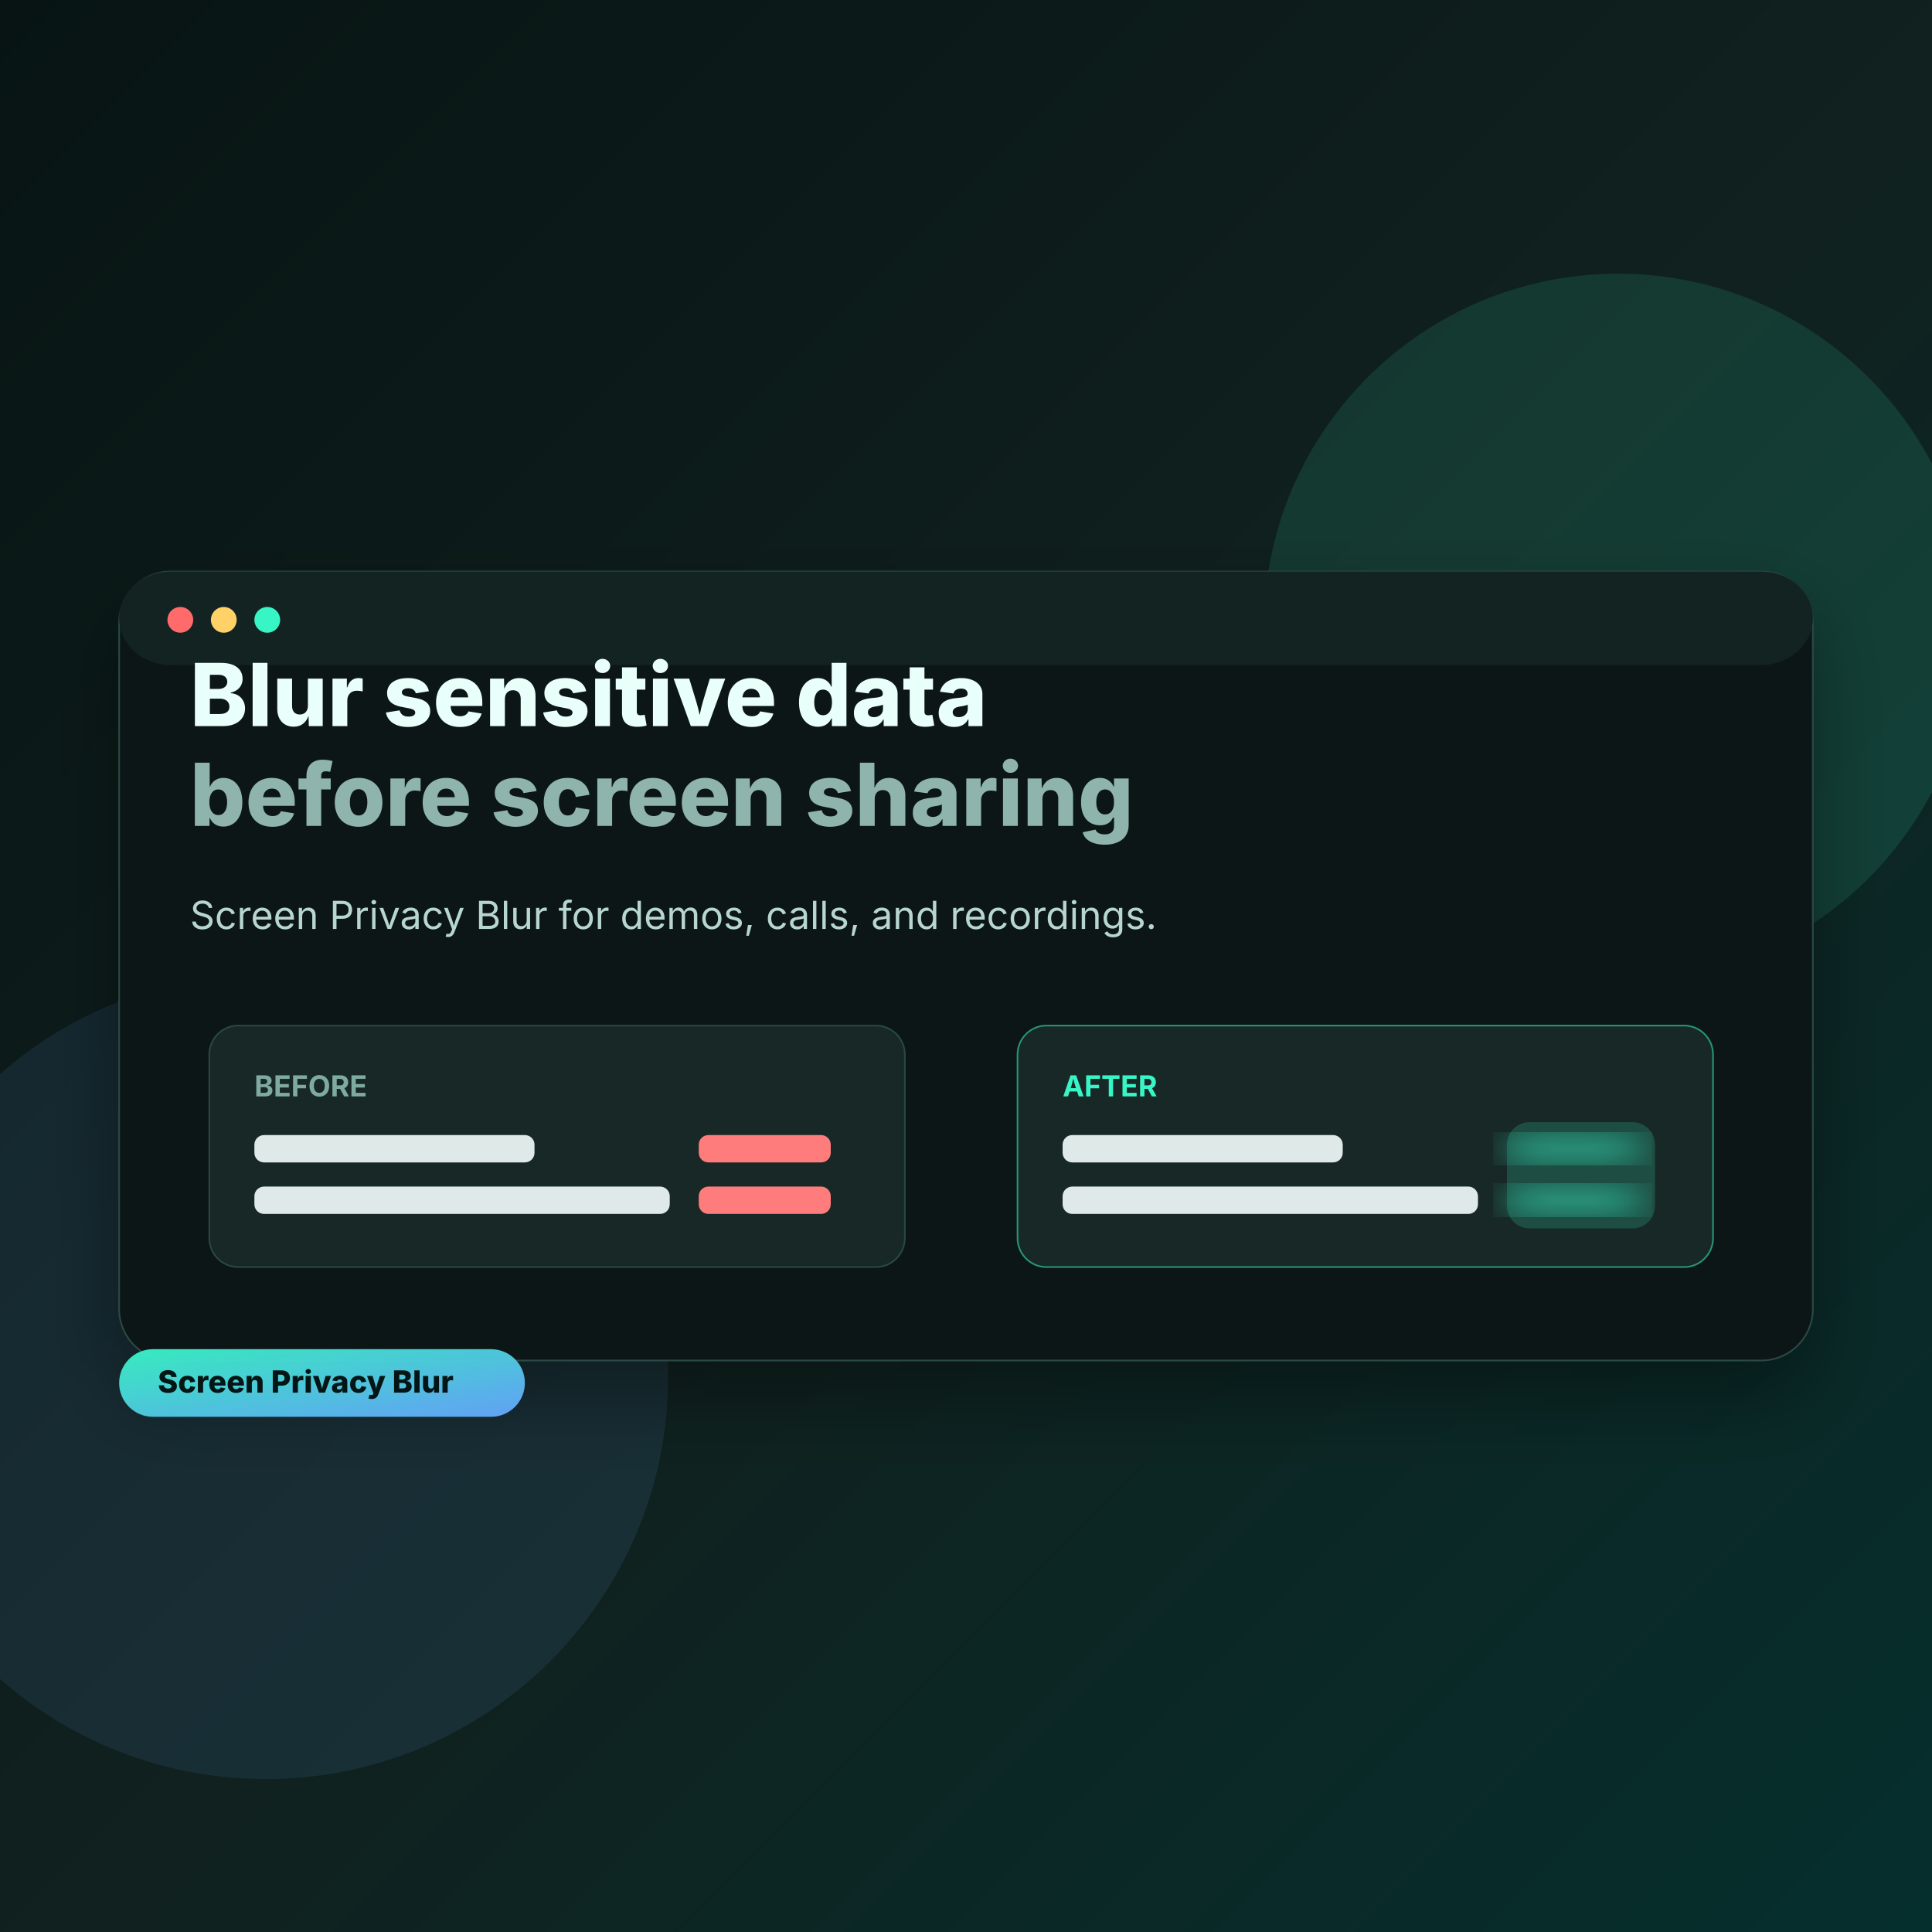
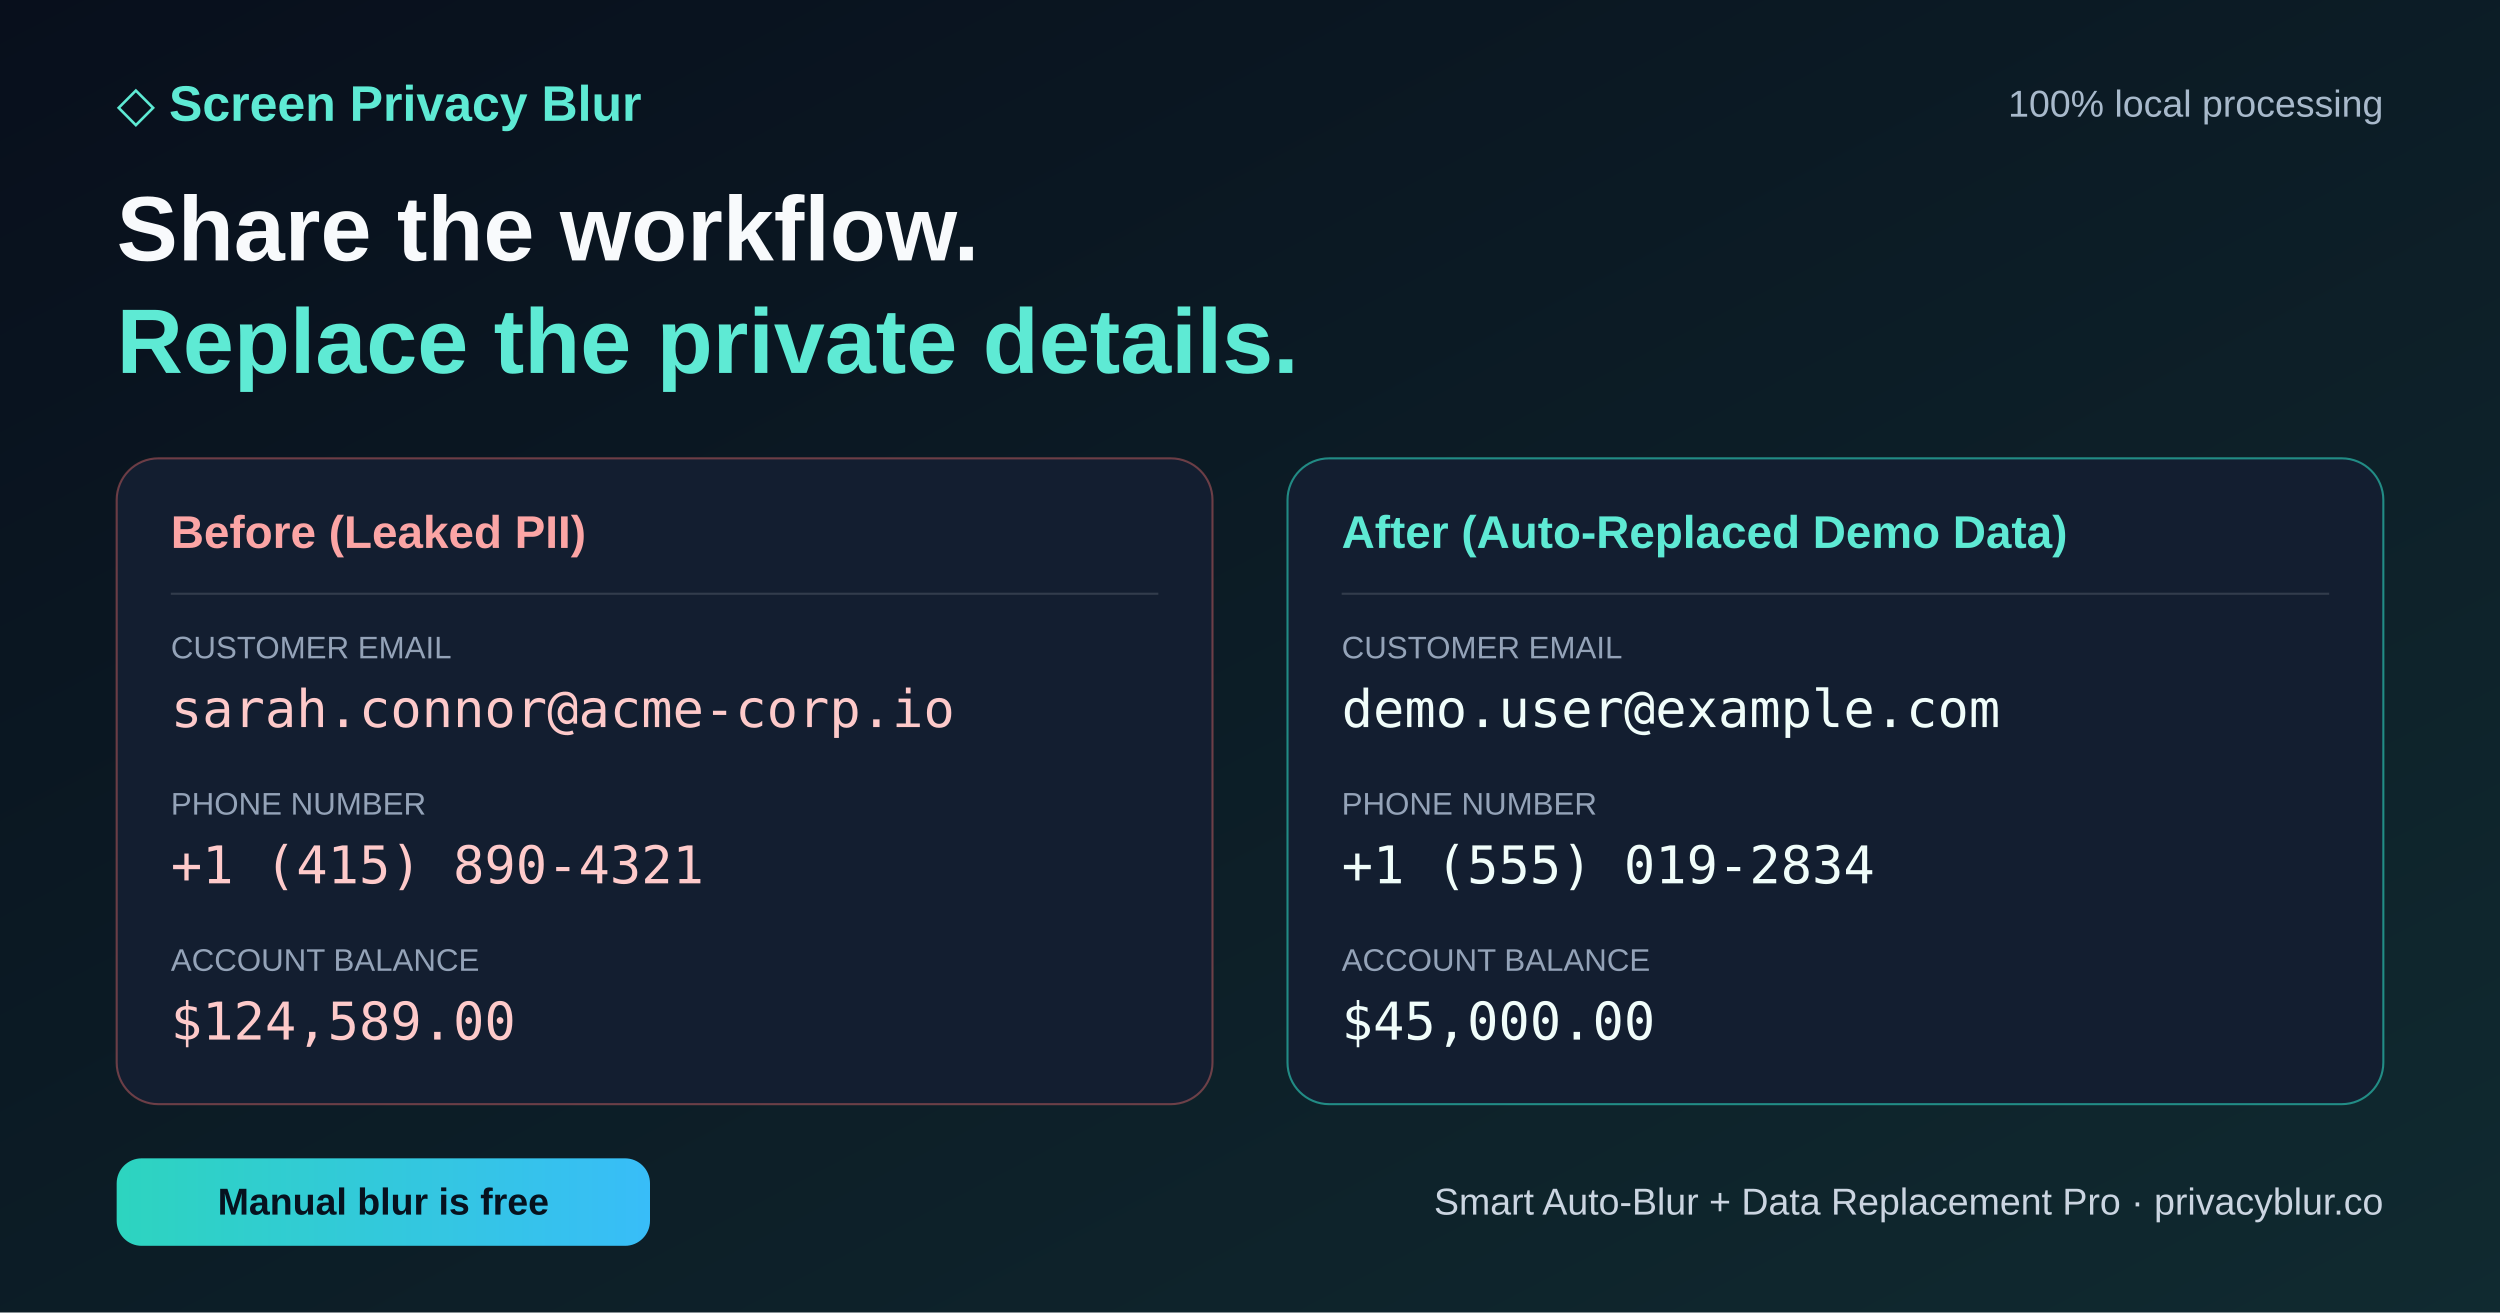
- <svg xmlns="http://www.w3.org/2000/svg" width="1200" height="1200" viewBox="0 0 1200 1200" role="img" aria-label="Screen Privacy Blur social preview source">
+ <svg xmlns="http://www.w3.org/2000/svg" width="1200" height="630" viewBox="0 0 1200 630" role="img" aria-label="Screen Privacy Blur: Before leaked PII versus After auto-replaced demo data">
  <defs>
-     <linearGradient id="bg" x1="0" y1="0" x2="1" y2="1">
-       <stop offset="0" stop-color="#071413" />
-       <stop offset="0.52" stop-color="#10211f" />
-       <stop offset="1" stop-color="#052f2d" />
+     <linearGradient id="bg" x2="1" y2="1">
+       <stop stop-color="#080f1c" />
+       <stop offset="1" stop-color="#102a30" />
    </linearGradient>
-     <linearGradient id="accent" x1="0" y1="0" x2="1" y2="1">
-       <stop offset="0" stop-color="#38f5c6" />
-       <stop offset="1" stop-color="#66a6ff" />
+     <linearGradient id="accent">
+       <stop stop-color="#2dd4bf" />
+       <stop offset="1" stop-color="#38bdf8" />
    </linearGradient>
-     <filter id="shadow" x="-20%" y="-20%" width="140%" height="140%">
-       <feDropShadow dx="0" dy="24" stdDeviation="24" flood-color="#000000" flood-opacity="0.35" />
-     </filter>
-     <filter id="blurred">
-       <feGaussianBlur stdDeviation="13" />
-     </filter>
  </defs>
-   <rect width="1200" height="1200" fill="url(#bg)" />
-   <g transform="translate(0 285)">
-     <circle cx="1005" cy="105" r="220" fill="#38f5c6" opacity="0.12" />
-     <circle cx="165" cy="570" r="250" fill="#66a6ff" opacity="0.10" />
-     <g transform="translate(74 70)">
-       <rect x="0" y="0" width="1052" height="490" rx="32" fill="#0b1716" stroke="#2a4945" filter="url(#shadow)" />
-       <rect x="0" y="0" width="1052" height="58" rx="32" fill="#132321" />
-       <circle cx="38" cy="30" r="8" fill="#ff6b6b" />
-       <circle cx="65" cy="30" r="8" fill="#ffd166" />
-       <circle cx="92" cy="30" r="8" fill="#38f5c6" />
-       <g transform="translate(44 96)">
-         <text x="0" y="0" fill="#e8fffa" font-family="Inter, Arial, sans-serif" font-size="54" font-weight="800">Blur sensitive data</text>
-         <text x="0" y="62" fill="#8fb4ad" font-family="Inter, Arial, sans-serif" font-size="54" font-weight="800">before screen sharing</text>
-         <text x="0" y="126" fill="#b7d6d0" font-family="Inter, Arial, sans-serif" font-size="24">Screen Privacy Blur for demos, calls, and recordings.</text>
+   <rect width="1200" height="630" fill="url(#bg)" />
+   <g font-family="Arial, sans-serif">
+     <text x="56" y="58" fill="#5eead4" font-size="24" font-weight="700">◇ Screen Privacy Blur</text>
+     <text x="1144" y="56" text-anchor="end" fill="#a8b9cb" font-size="18">100% local processing</text>
+     <text x="56" y="125" fill="#f8fafc" font-size="44" font-weight="700">Share the workflow.</text>
+     <text x="56" y="179" fill="#5eead4" font-size="44" font-weight="700">Replace the private details.</text>
+     <rect x="56" y="220" width="526" height="310" rx="20" fill="#131e30" stroke="#f8717166" />
+     <rect x="618" y="220" width="526" height="310" rx="20" fill="#131e30" stroke="#2dd4bf99" />
+     <text x="82" y="263" fill="#fca5a5" font-size="22" font-weight="700">Before (Leaked PII)</text>
+     <text x="644" y="263" fill="#5eead4" font-size="22" font-weight="700">After (Auto-Replaced Demo Data)</text>
+     <path d="M82 285H556M644 285H1118" stroke="#ffffff22" />
+     <g font-size="15" fill="#94a3b8">
+       <text x="82" y="316">CUSTOMER EMAIL</text>
+       <text x="644" y="316">CUSTOMER EMAIL</text>
+       <text x="82" y="391">PHONE NUMBER</text>
+       <text x="644" y="391">PHONE NUMBER</text>
+       <text x="82" y="466">ACCOUNT BALANCE</text>
+       <text x="644" y="466">ACCOUNT BALANCE</text>
+     </g>
+     <g font-family="monospace" font-size="25">
+       <g fill="#fecaca">
+         <text x="82" y="349">sarah.connor@acme-corp.io</text>
+         <text x="82" y="424">+1 (415) 890-4321</text>
+         <text x="82" y="499">$124,589.00</text>
      </g>
-       <g transform="translate(56 282)">
-         <rect x="0" y="0" width="432" height="150" rx="18" fill="#172826" stroke="#284944" />
-         <text x="28" y="44" fill="#7faaa2" font-family="Inter, Arial, sans-serif" font-size="18" font-weight="700">BEFORE</text>
-         <rect x="28" y="68" width="174" height="17" rx="6" fill="#dfe9e7" />
-         <rect x="28" y="100" width="258" height="17" rx="6" fill="#dfe9e7" />
-         <rect x="304" y="68" width="82" height="17" rx="6" fill="#ff7c7c" />
-         <rect x="304" y="100" width="82" height="17" rx="6" fill="#ff7c7c" />
-       </g>
-       <g transform="translate(558 282)">
-         <rect x="0" y="0" width="432" height="150" rx="18" fill="#172826" stroke="#38f5c6" stroke-opacity="0.55" />
-         <text x="28" y="44" fill="#38f5c6" font-family="Inter, Arial, sans-serif" font-size="18" font-weight="700">AFTER</text>
-         <rect x="28" y="68" width="174" height="17" rx="6" fill="#dfe9e7" />
-         <rect x="28" y="100" width="258" height="17" rx="6" fill="#dfe9e7" />
-         <rect x="304" y="60" width="92" height="66" rx="14" fill="#38f5c6" opacity="0.18" />
-         <rect x="304" y="68" width="82" height="17" rx="6" fill="#38f5c6" filter="url(#blurred)" opacity="0.95" />
-         <rect x="304" y="100" width="82" height="17" rx="6" fill="#38f5c6" filter="url(#blurred)" opacity="0.95" />
+       <g fill="#f0fdfa">
+         <text x="644" y="349">demo.user@example.com</text>
+         <text x="644" y="424">+1 (555) 019-2834</text>
+         <text x="644" y="499">$45,000.00</text>
      </g>
    </g>
-     <g transform="translate(74 584)">
-       <rect x="0" y="-31" width="252" height="42" rx="21" fill="url(#accent)" opacity="0.95" />
-       <text x="24" y="-4" fill="#031514" font-family="Inter, Arial, sans-serif" font-size="19" font-weight="800">Screen Privacy Blur</text>
-     </g>
+     <rect x="56" y="556" width="256" height="42" rx="12" fill="url(#accent)" />
+     <text x="184" y="583" text-anchor="middle" fill="#06121f" font-size="18" font-weight="700">Manual blur is free</text>
+     <text x="1144" y="583" text-anchor="end" fill="#cbd5e1" font-size="18">Smart Auto-Blur + Data Replacement Pro · privacyblur.co</text>
  </g>
</svg>
